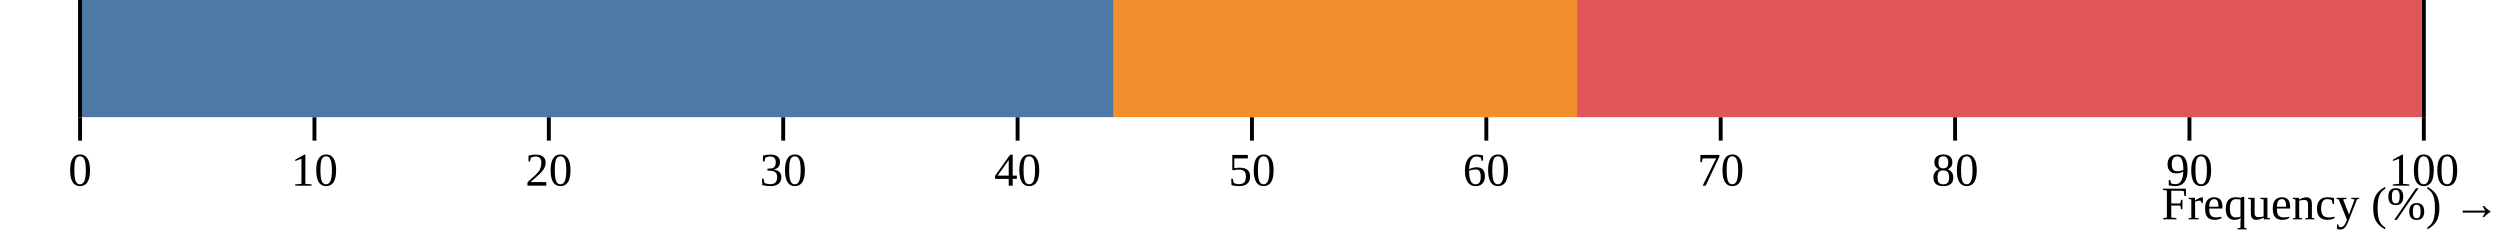
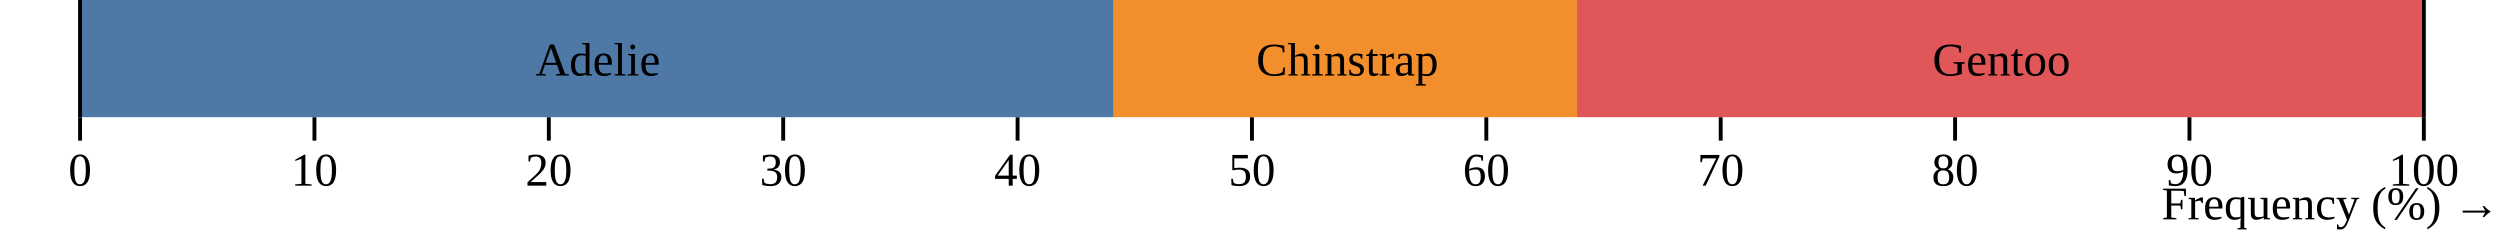
<svg xmlns="http://www.w3.org/2000/svg" class="plot" fill="currentColor" text-anchor="middle" width="640" height="60" viewBox="0 0 640 60">
  <g transform="translate(0,30)" fill="none" text-anchor="middle">
    <g class="tick" opacity="1" transform="translate(20.5,0)">
      <line stroke="currentColor" y2="6" />
-       <line stroke="currentColor" y2="-30" stroke-opacity="0.1" />
      <text fill="currentColor" y="9" dy="0.71em">0</text>
    </g>
    <g class="tick" opacity="1" transform="translate(80.5,0)">
      <line stroke="currentColor" y2="6" />
-       <line stroke="currentColor" y2="-30" stroke-opacity="0.1" />
      <text fill="currentColor" y="9" dy="0.71em">10</text>
    </g>
    <g class="tick" opacity="1" transform="translate(140.5,0)">
      <line stroke="currentColor" y2="6" />
-       <line stroke="currentColor" y2="-30" stroke-opacity="0.1" />
      <text fill="currentColor" y="9" dy="0.71em">20</text>
    </g>
    <g class="tick" opacity="1" transform="translate(200.5,0)">
      <line stroke="currentColor" y2="6" />
-       <line stroke="currentColor" y2="-30" stroke-opacity="0.1" />
      <text fill="currentColor" y="9" dy="0.71em">30</text>
    </g>
    <g class="tick" opacity="1" transform="translate(260.5,0)">
      <line stroke="currentColor" y2="6" />
-       <line stroke="currentColor" y2="-30" stroke-opacity="0.1" />
      <text fill="currentColor" y="9" dy="0.71em">40</text>
    </g>
    <g class="tick" opacity="1" transform="translate(320.5,0)">
      <line stroke="currentColor" y2="6" />
-       <line stroke="currentColor" y2="-30" stroke-opacity="0.1" />
      <text fill="currentColor" y="9" dy="0.71em">50</text>
    </g>
    <g class="tick" opacity="1" transform="translate(380.5,0)">
      <line stroke="currentColor" y2="6" />
-       <line stroke="currentColor" y2="-30" stroke-opacity="0.1" />
      <text fill="currentColor" y="9" dy="0.71em">60</text>
    </g>
    <g class="tick" opacity="1" transform="translate(440.5,0)">
      <line stroke="currentColor" y2="6" />
-       <line stroke="currentColor" y2="-30" stroke-opacity="0.1" />
      <text fill="currentColor" y="9" dy="0.71em">70</text>
    </g>
    <g class="tick" opacity="1" transform="translate(500.5,0)">
      <line stroke="currentColor" y2="6" />
-       <line stroke="currentColor" y2="-30" stroke-opacity="0.1" />
      <text fill="currentColor" y="9" dy="0.71em">80</text>
    </g>
    <g class="tick" opacity="1" transform="translate(560.5,0)">
      <line stroke="currentColor" y2="6" />
-       <line stroke="currentColor" y2="-30" stroke-opacity="0.1" />
      <text fill="currentColor" y="9" dy="0.71em">90</text>
    </g>
    <g class="tick" opacity="1" transform="translate(620.5,0)">
      <line stroke="currentColor" y2="6" />
-       <line stroke="currentColor" y2="-30" stroke-opacity="0.1" />
      <text fill="currentColor" y="9" dy="0.71em">100</text>
    </g>
    <text fill="currentColor" transform="translate(640,30)" dy="-0.32em" text-anchor="end">Frequency (%) →</text>
  </g>
  <g>
    <rect x="20" width="265.116" y="0" height="30" fill="#4e79a7" />
    <rect x="285.116" width="118.605" y="0" height="30" fill="#f28e2c" />
    <rect x="403.721" width="216.279" y="0" height="30" fill="#e15759" />
  </g>
+   <g transform="translate(0.5,0.5)">
+     <text dy="0.32em" x="152.558" y="15">Adelie</text>
+     <text dy="0.32em" x="344.419" y="15">Chinstrap</text>
+     <text dy="0.32em" x="511.86" y="15">Gentoo</text>
+   </g>
  <g stroke="currentColor" transform="translate(0.5,0)">
    <line x1="20" x2="20" y1="0" y2="30" />
    <line x1="620" x2="620" y1="0" y2="30" />
  </g>
</svg>
